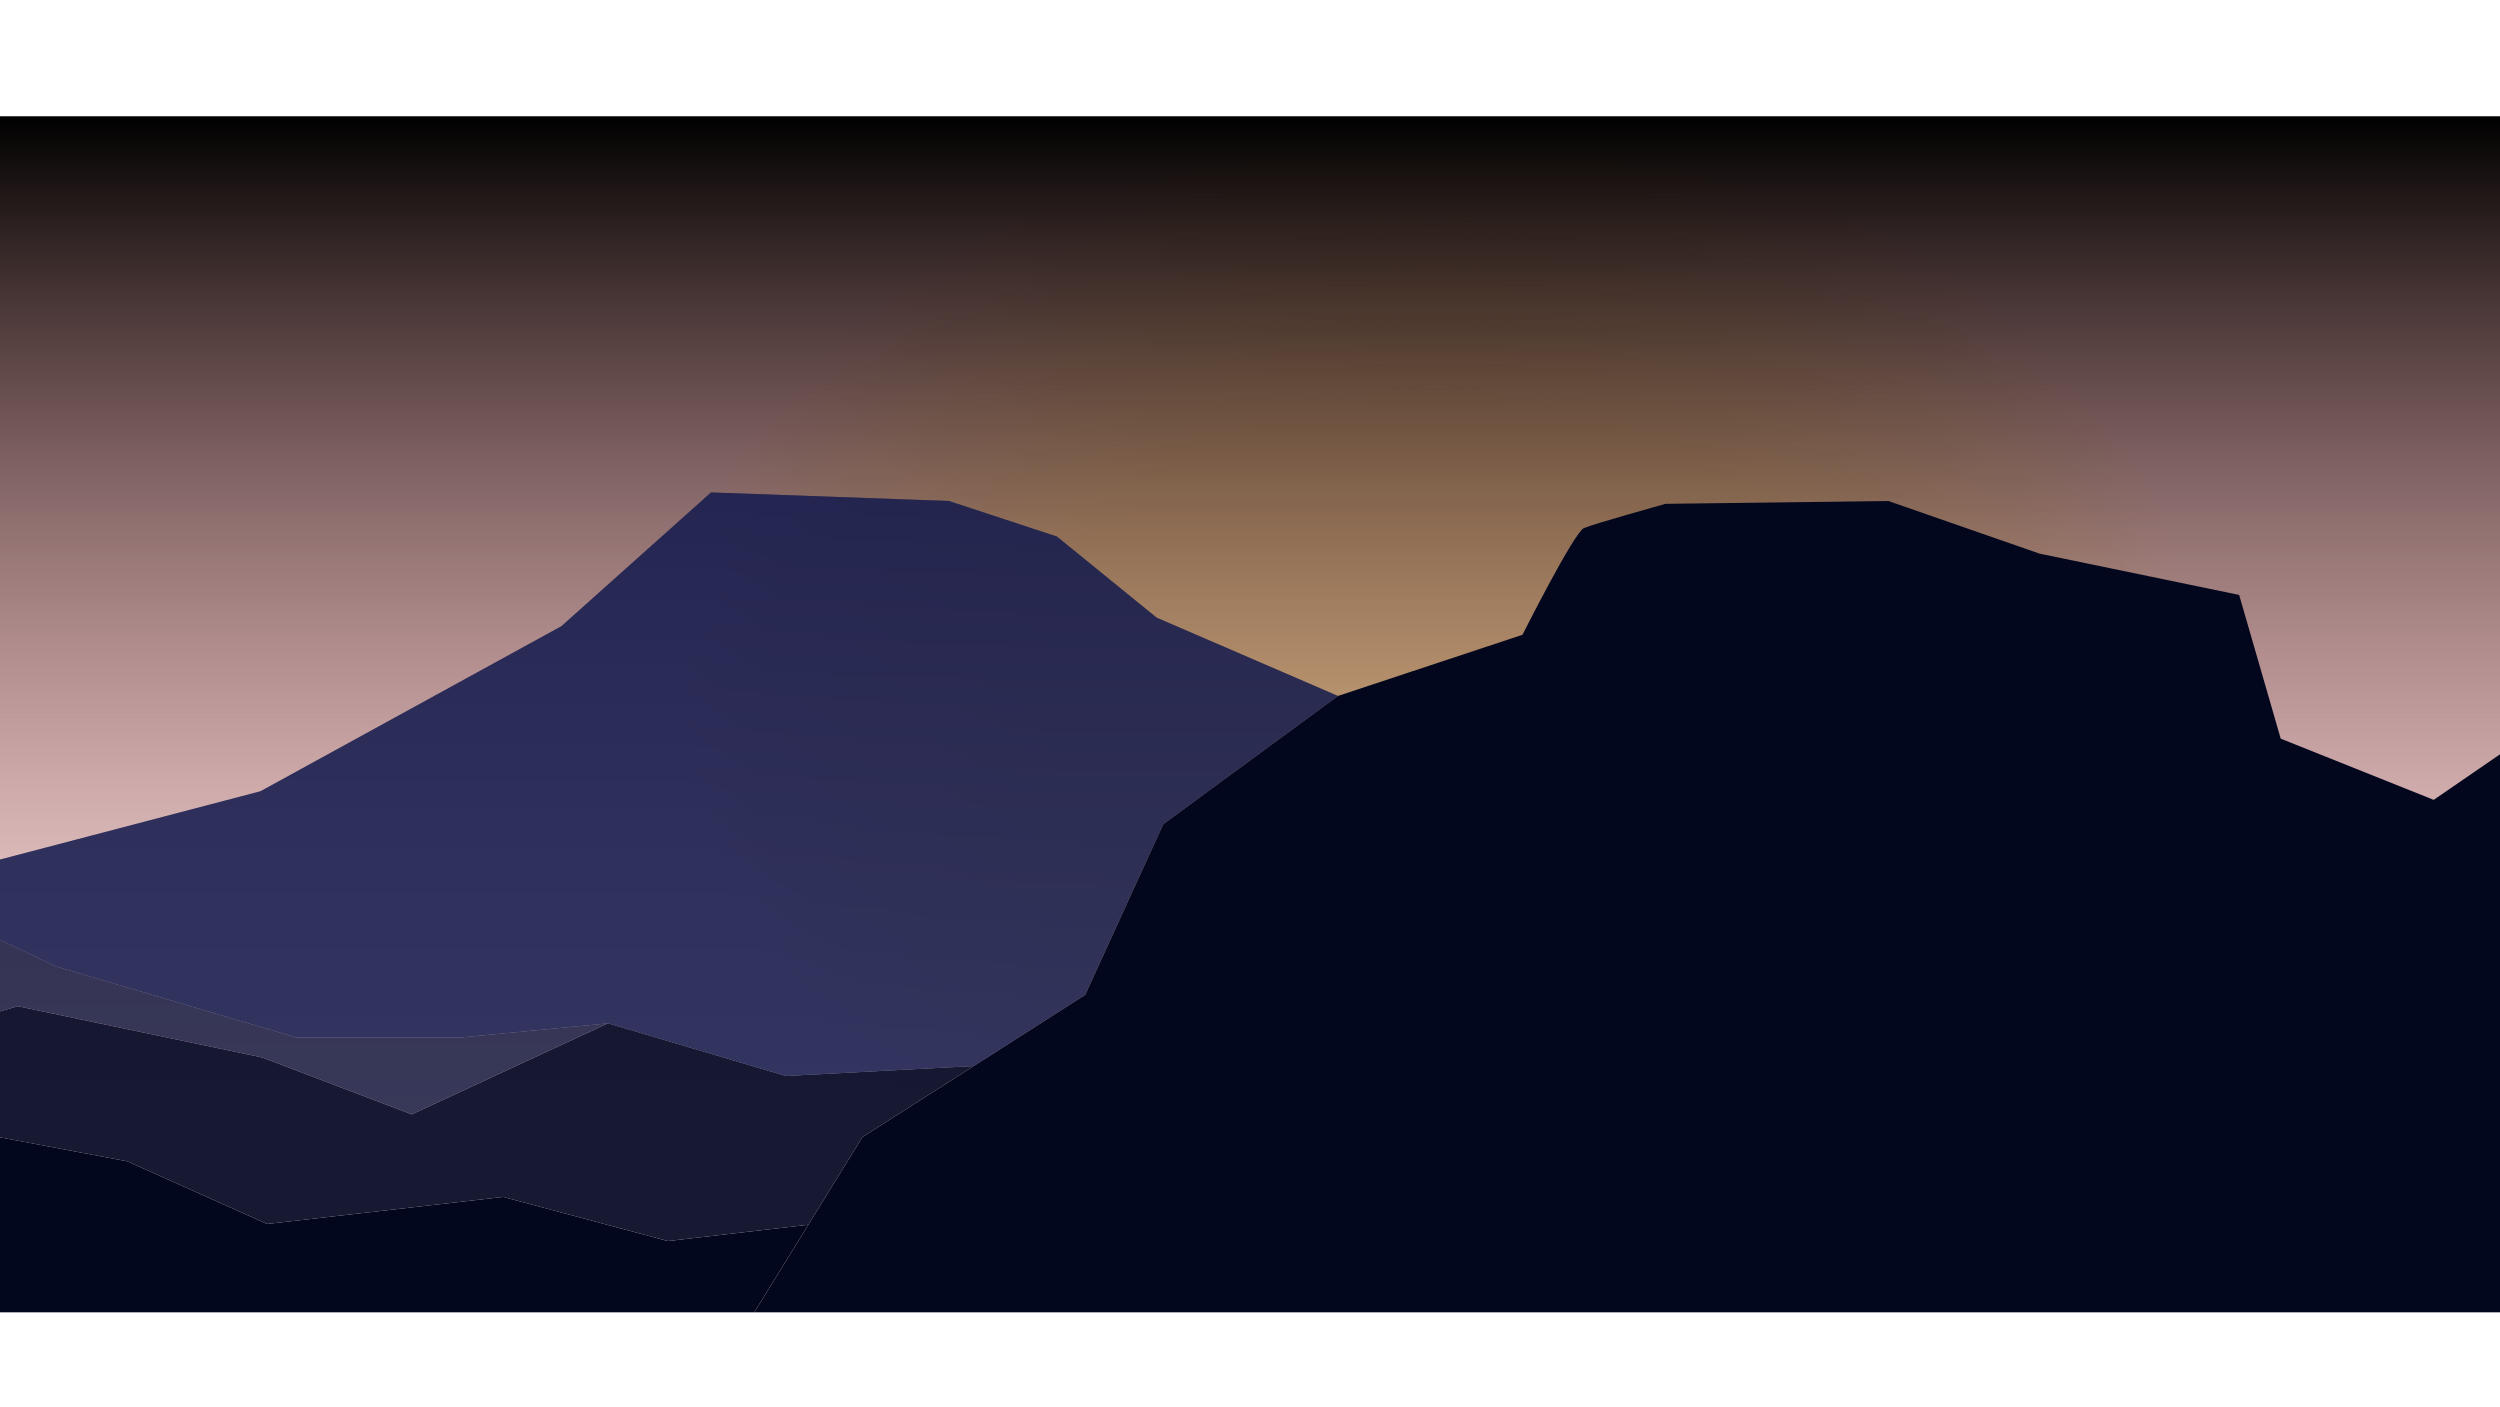
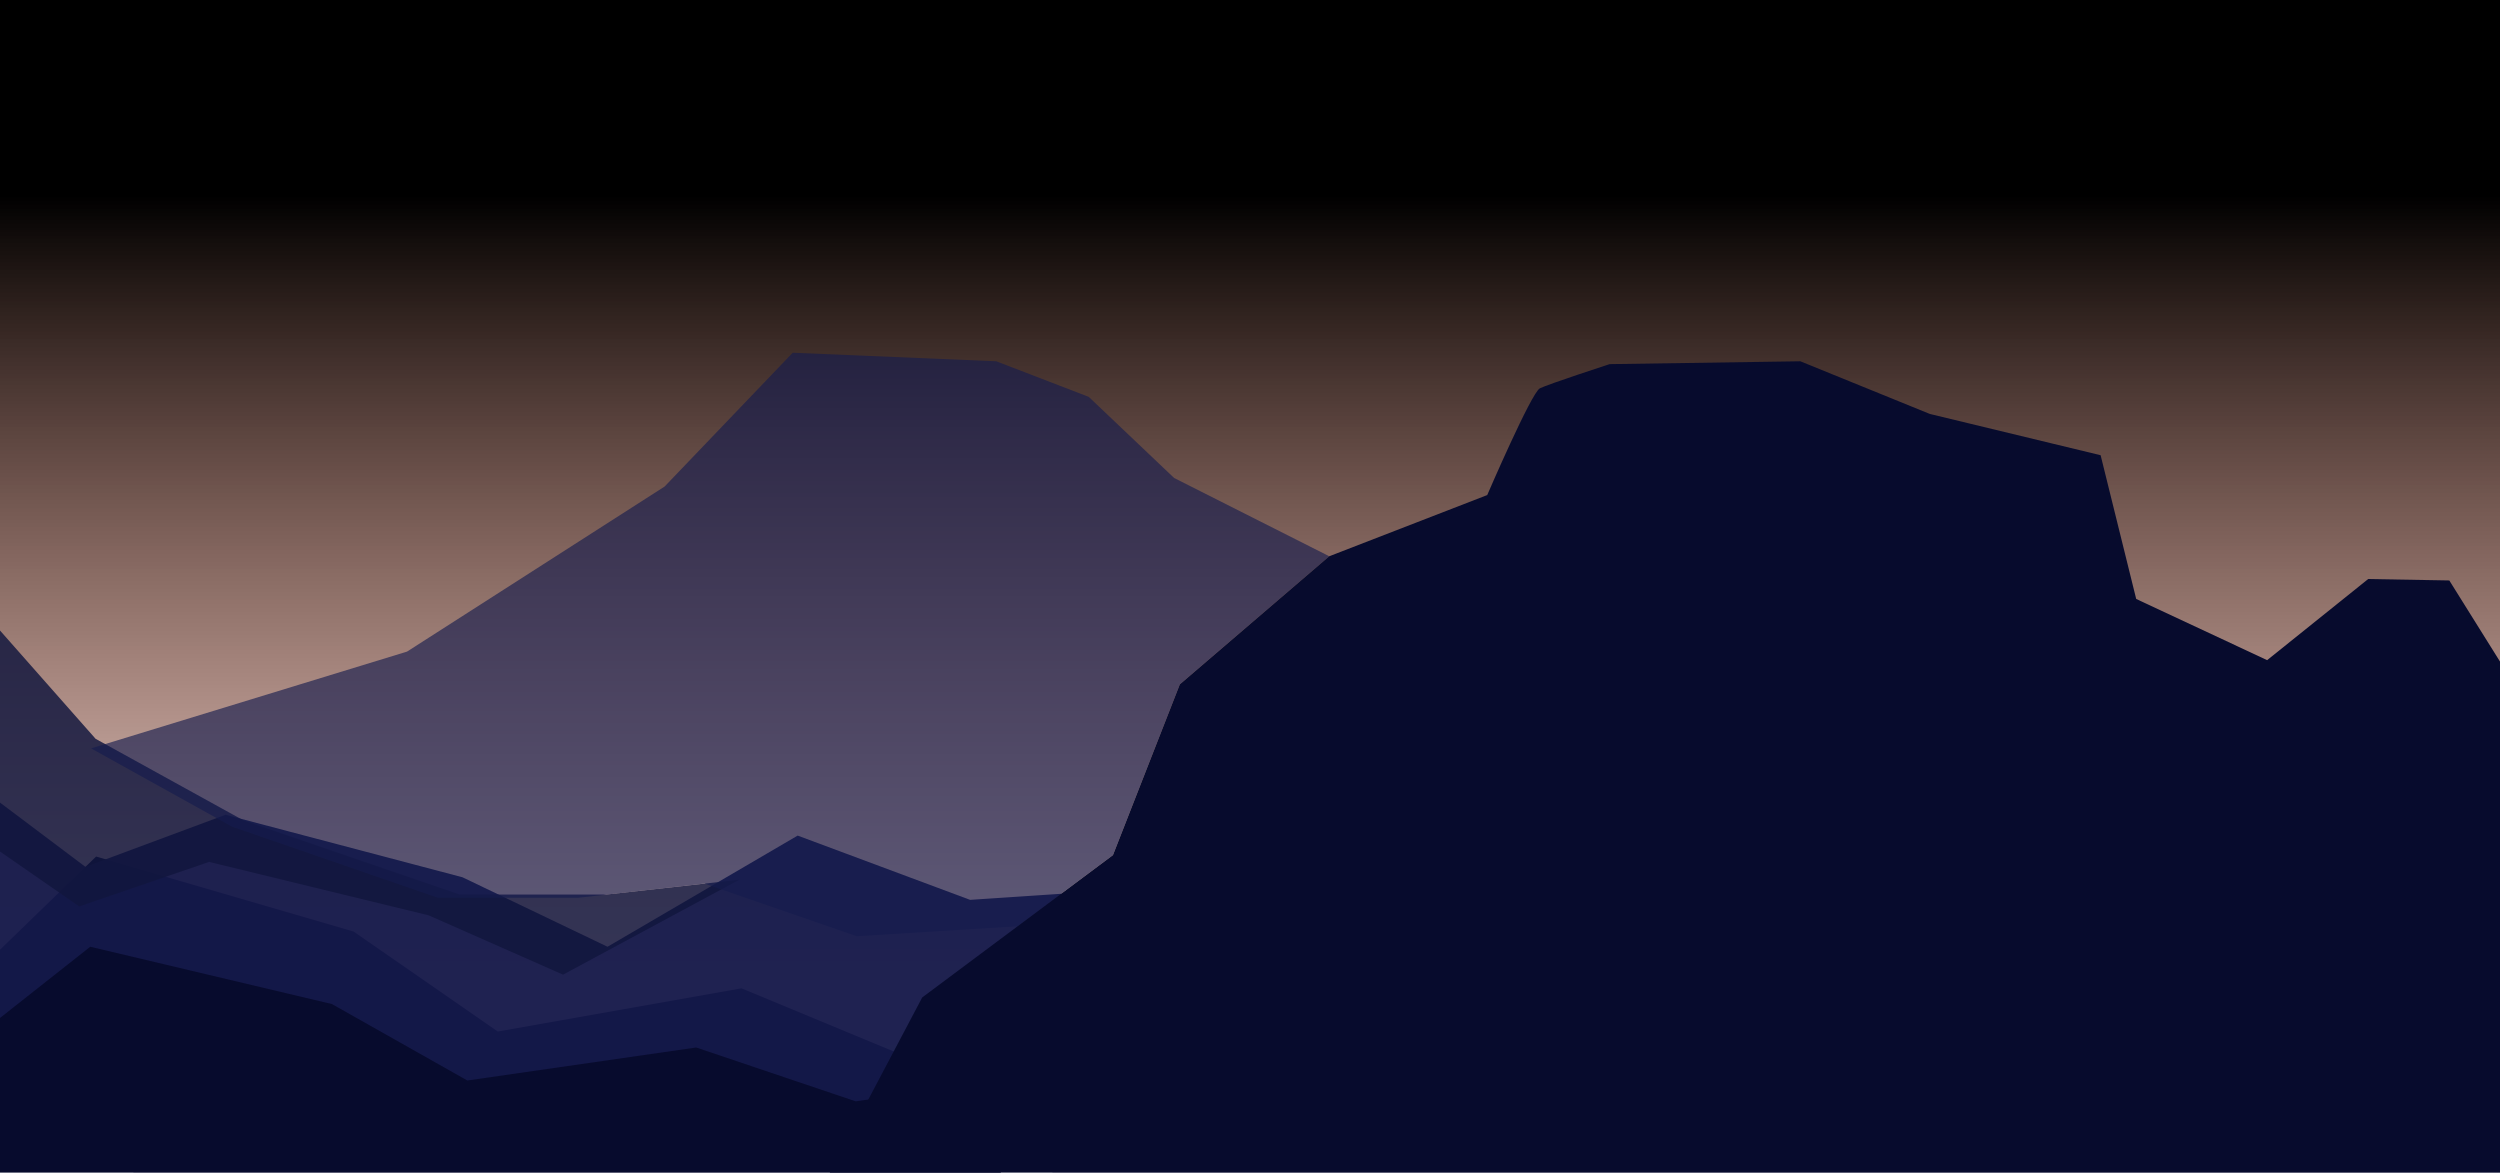
- <svg xmlns="http://www.w3.org/2000/svg" xmlns:xlink="http://www.w3.org/1999/xlink" width="1920" height="1080" viewBox="0 0 508 285.75" version="1.1" id="svg5">
+ <svg xmlns="http://www.w3.org/2000/svg" xmlns:xlink="http://www.w3.org/1999/xlink" width="1920" height="900.58" viewBox="0 0 508 238.278" version="1.1" id="svg5">
  <defs id="defs2">
-     <linearGradient id="linearGradient1705">
-       <stop style="stop-color:#f4f4a9;stop-opacity:1;" offset="0.506" id="stop1701" />
-       <stop style="stop-color:#efef7c;stop-opacity:0;" offset="1" id="stop1703" />
-     </linearGradient>
-     <linearGradient id="linearGradient1079">
-       <stop style="stop-color:#000000;stop-opacity:1;" offset="0" id="stop1075" />
-       <stop style="stop-color:#ff6e6e;stop-opacity:0;" offset="1" id="stop1077" />
-     </linearGradient>
    <linearGradient id="linearGradient8416">
      <stop style="stop-color:#000000;stop-opacity:1;" offset="0" id="stop8414" />
    </linearGradient>
-     <linearGradient xlink:href="#linearGradient1079" id="linearGradient1081" x1="-0.269" y1="166.635" x2="508.269" y2="166.635" gradientUnits="userSpaceOnUse" gradientTransform="matrix(0.4784423,0,0,2.132409,23.61862,-609.3344)" />
-     <radialGradient xlink:href="#linearGradient1705" id="radialGradient1707" cx="285.519" cy="136.082" fx="285.519" fy="136.082" r="164.251" gradientTransform="matrix(0.8054837,0,0,0.7062453,57.07971,43.51281)" gradientUnits="userSpaceOnUse" />
-     <clipPath clipPathUnits="userSpaceOnUse" id="clipPath607">
-       <rect style="fill:#efef7c;fill-opacity:0.494;stroke-width:0.3" id="rect609" width="434.794" height="243.048" x="37.418" y="23.619" />
-     </clipPath>
+     <linearGradient id="linearGradient408">
+       <stop style="stop-color:#000000;stop-opacity:1;" offset="0.087" id="stop404" />
+       <stop style="stop-color:#a32404;stop-opacity:0;" offset="1" id="stop406" />
+     </linearGradient>
+     <linearGradient xlink:href="#linearGradient408" id="linearGradient410" x1="90.517" y1="24.87" x2="90.517" y2="286.011" gradientUnits="userSpaceOnUse" gradientTransform="matrix(1,0,0,0.8338702,0,28.38854)" />
  </defs>
-   <g id="layer1">
-     <path style="fill:#959eec;fill-opacity:0.806;fill-rule:nonzero;stroke-width:0" d="m 56.682,-43.668 137.366,2.024" id="path20056" />
-     <path style="fill:#959eec;fill-opacity:0.806;fill-rule:nonzero;stroke-width:0;stroke:#000000;stroke-opacity:1" d="M 187.107,-19.954 114.809,-34.703" id="path20058" />
-     <g id="g1720" clip-path="url(#clipPath607)" transform="matrix(1.168369,0,0,1,-43.71773,0)">
-       <ellipse style="fill:url(#radialGradient1707);fill-opacity:1;stroke:none;stroke-width:0.737" id="path1699" cx="287.06" cy="139.62" rx="132.301" ry="116.001" />
-       <rect style="fill:url(#linearGradient1081);fill-opacity:1;fill-rule:nonzero;stroke:none;stroke-width:0.545" id="rect1028" width="243.048" height="508" x="23.619" y="-508" transform="rotate(90)" />
-       <path style="fill:#03071e;fill-opacity:1;fill-rule:nonzero;stroke:none;stroke-width:0" d="m 168.599,266.667 18.797,-35.599 38.752,-28.919 13.592,-34.703 30.365,-26.027 32.1,-12.435 c 0,0 8.965,-20.822 10.7,-21.689 1.735,-0.868 14.17,-4.916 14.17,-4.916 l 38.752,-0.578 26.316,10.7 34.703,8.387 7.23,29.208 26.606,12.435 20.533,-16.484 16.484,0.289 10.301,16.484 v 103.848 z" id="path15942" />
-       <path style="fill:#03071e;fill-opacity:1;fill-rule:nonzero;stroke:none;stroke-width:0" d="m 0,266.667 v -28.369 l 16.195,-11.857 43.379,9.543 24.292,12.724 41.065,-5.495 28.63,8.965 24.437,-3.311 -9.399,17.8 z" id="path15946" />
-       <path style="fill:#0b0e28;fill-opacity:0.948;fill-rule:nonzero;stroke:none;stroke-width:0" d="m 0,238.298 v -35.86 l 15.327,10.7 25.16,-8.676 42.511,10.411 26.027,11.568 34.125,-18.508 30.944,10.7 32.679,-2.024 -19.376,14.46 -9.399,17.8 -24.437,3.311 -28.63,-8.965 -41.065,5.495 -24.292,-12.724 -43.379,-9.543 z" id="path16674" />
-       <path style="fill:#11163e;fill-opacity:0.83;fill-rule:nonzero;stroke:none;stroke-width:0" d="M 0,202.438 V 159.348 l 18.508,21.111 28.63,15.906 41.861,14.46 h 28.413 l 25.738,-2.892 -34.125,18.508 -26.027,-11.568 -42.511,-10.411 -25.16,8.676 z" id="path17942" />
-       <path style="opacity:0.238;fill:#151b4e;fill-opacity:0.633;fill-rule:nonzero;stroke:none;stroke-width:0" d="M 0,258.83 H 508" id="path18326" />
+   <g id="layer1" transform="translate(0,-28.38853)">
+     <g id="g1674">
+       <rect style="fill:url(#linearGradient410);fill-opacity:1;stroke:none;stroke-width:0" id="rect244" width="508" height="238.278" x="0" y="28.389" />
+       <path style="fill:#070b2d;fill-opacity:1;fill-rule:nonzero;stroke:none;stroke-width:0" d="m 0,266.667 v -45.297 l 19.531,-18.932 52.315,15.238 29.297,20.317 49.525,-8.773 34.528,14.314 29.471,-5.287 -11.335,28.421 z" id="path15946" />
+       <path style="fill:#15194a;fill-opacity:0.948;fill-rule:nonzero;stroke:none;stroke-width:0" d="M 0,235.238 V 191.473 l 17.355,13.059 28.488,-10.588 48.135,12.706 29.47,14.118 38.639,-22.588 35.037,13.059 37.002,-2.471 -21.939,17.647 -10.642,21.723 -27.669,4.041 -32.417,-10.941 -46.497,6.706 L 67.454,232.414 18.337,220.767 Z" id="path16674" />
+       <path style="fill:#11163e;fill-opacity:0.83;fill-rule:nonzero;stroke:none;stroke-width:0" d="M 0,201.421 V 156.505 l 19.422,22.006 30.044,16.579 43.928,15.072 H 123.211 L 150.22,207.148 114.41,226.441 87.097,214.383 42.486,203.531 16.084,212.574 Z" id="path17942" />
      <path style="fill:#151b4e;fill-opacity:0.633;fill-rule:nonzero;stroke:none;stroke-width:0" d="m 18.508,180.459 64.201,-19.665 52.344,-33.546 26.027,-27.184 41.354,1.735 18.797,7.23 17.352,16.484 31.522,15.906 -30.365,26.027 -13.592,34.703 -19.376,14.46 -16.339,1.012 -16.339,1.012 -15.472,-5.35 -15.472,-5.35 -12.869,1.446 -12.869,1.446 H 103.205 88.999 l -20.93,-7.23 -20.93,-7.23 -14.315,-7.953 z" id="path18270" />
-       <path style="fill:#151b4e;fill-opacity:0.633;fill-rule:nonzero;stroke:none;stroke-width:0" d="m 18.508,180.459 64.201,-19.665 52.344,-33.546 26.027,-27.184 41.354,1.735 18.797,7.23 17.352,16.484 31.522,15.906 -30.365,26.027 -13.592,34.703 -19.376,14.46 -16.339,1.012 -16.339,1.012 -15.472,-5.35 -15.472,-5.35 -12.869,1.446 -12.869,1.446 H 103.205 88.999 l -20.93,-7.23 -20.93,-7.23 -14.315,-7.953 z" id="path1709" />
+       <path style="fill:#070b2d;fill-opacity:1;fill-rule:nonzero;stroke:none;stroke-width:0" d="m 168.599,266.667 18.797,-35.599 38.752,-28.919 13.592,-34.703 30.365,-26.027 32.1,-12.435 c 0,0 8.965,-20.822 10.7,-21.689 1.735,-0.868 14.17,-4.916 14.17,-4.916 l 38.752,-0.578 26.316,10.7 34.703,8.387 7.23,29.208 26.606,12.435 20.533,-16.484 16.484,0.289 10.301,16.484 v 103.848 z" id="path15942" />
    </g>
  </g>
</svg>
